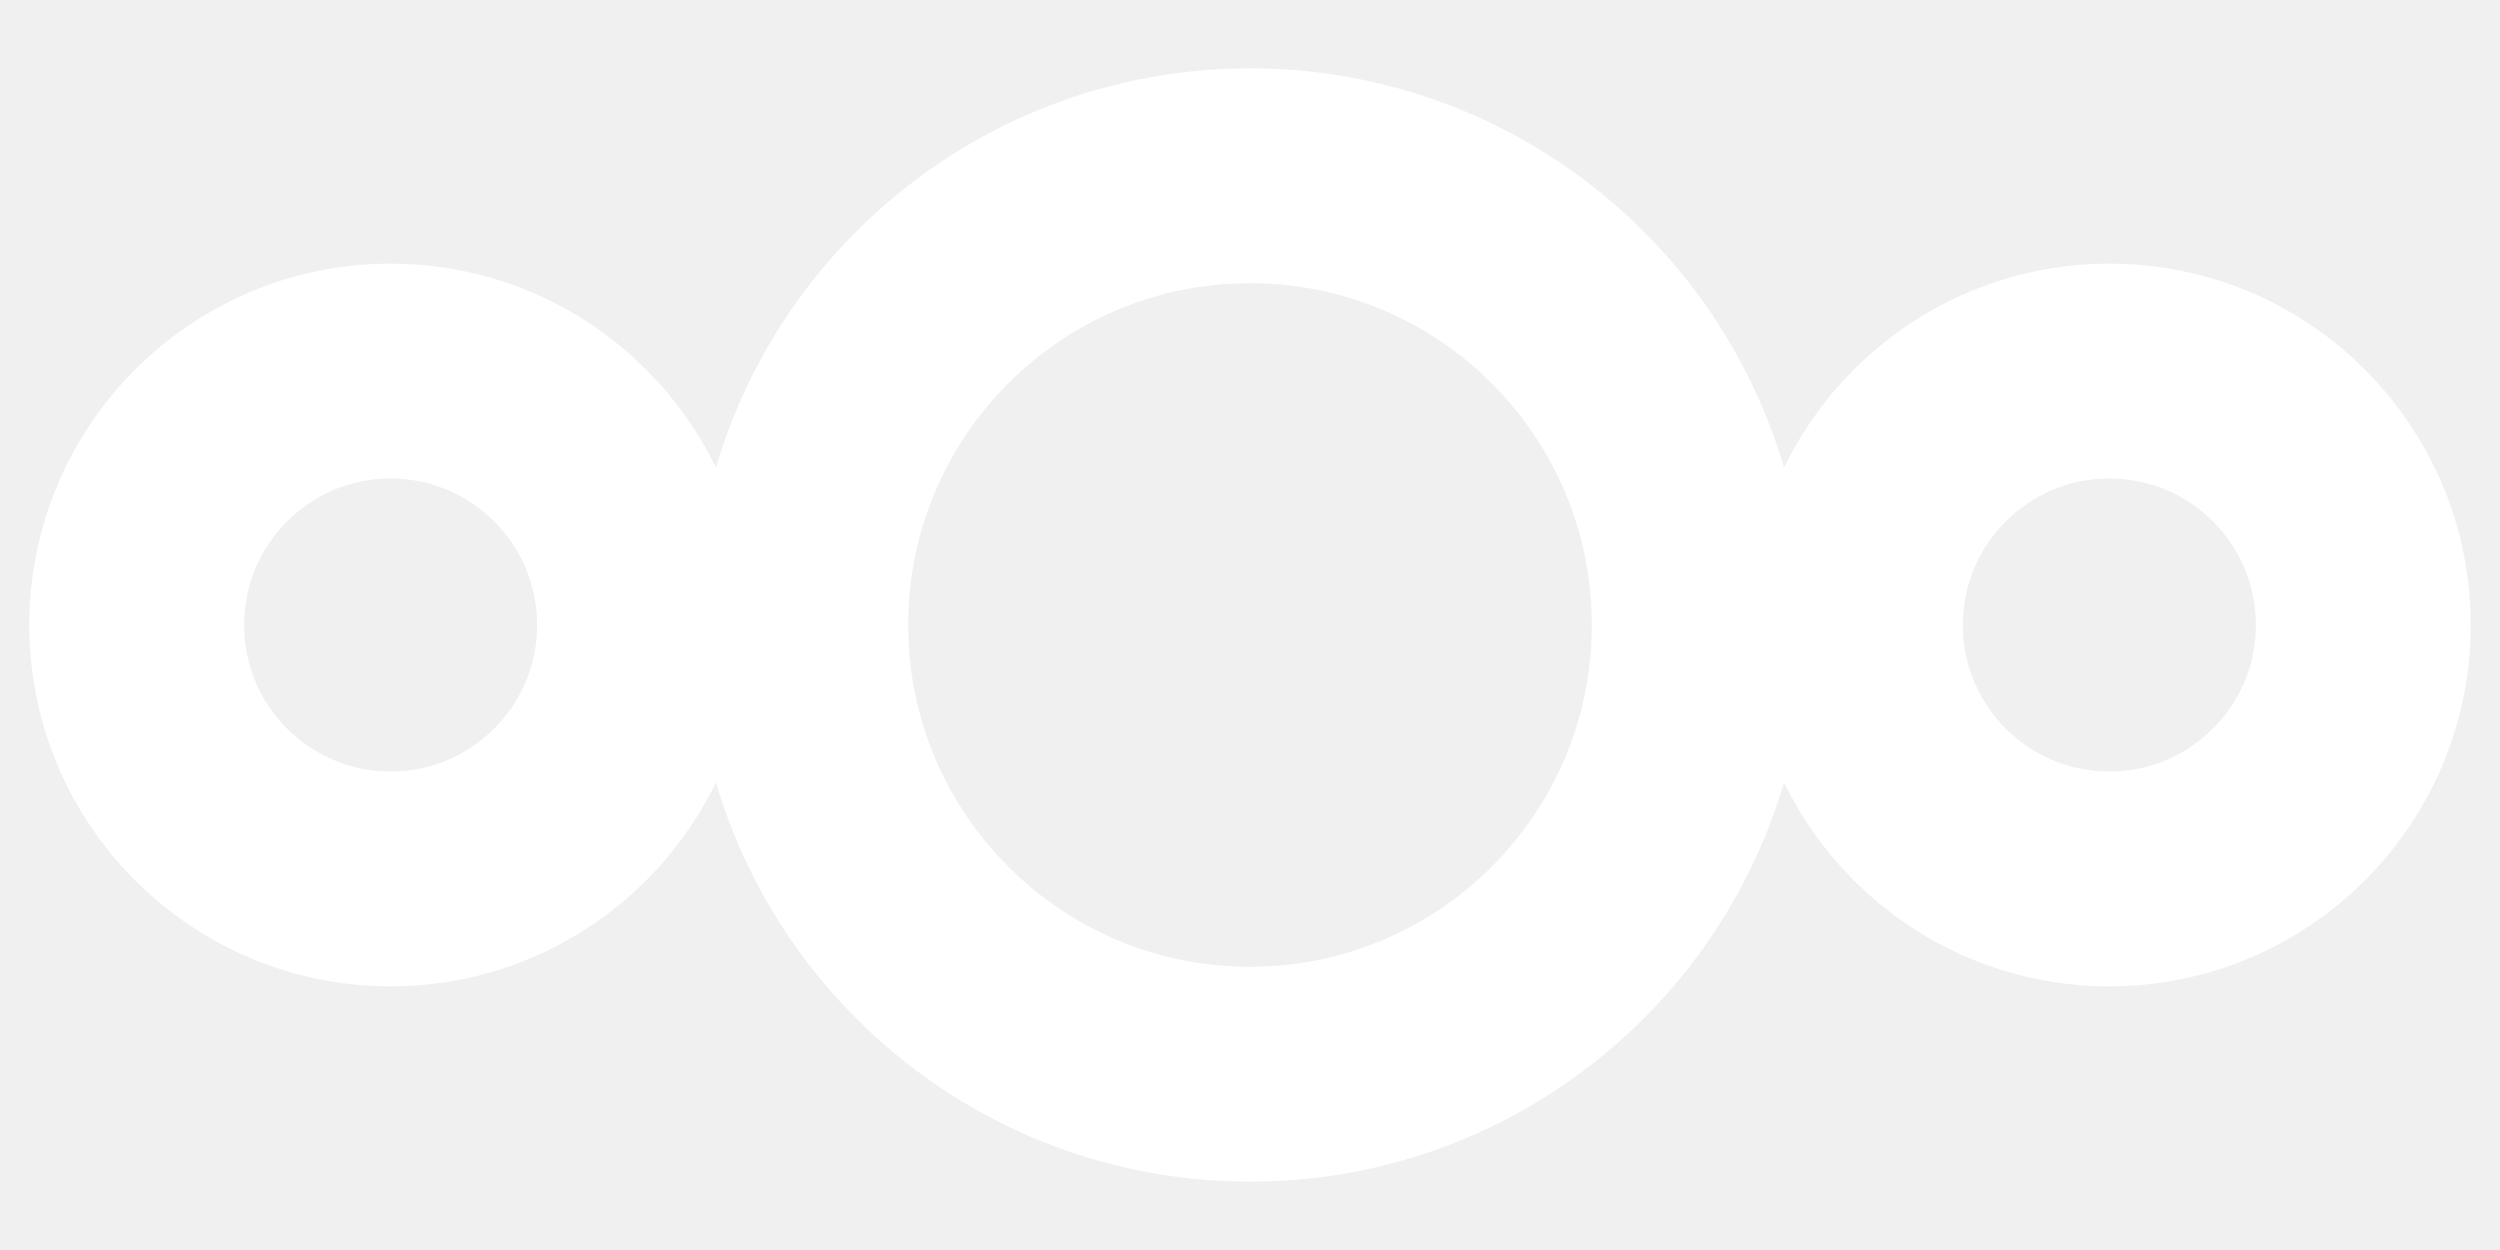
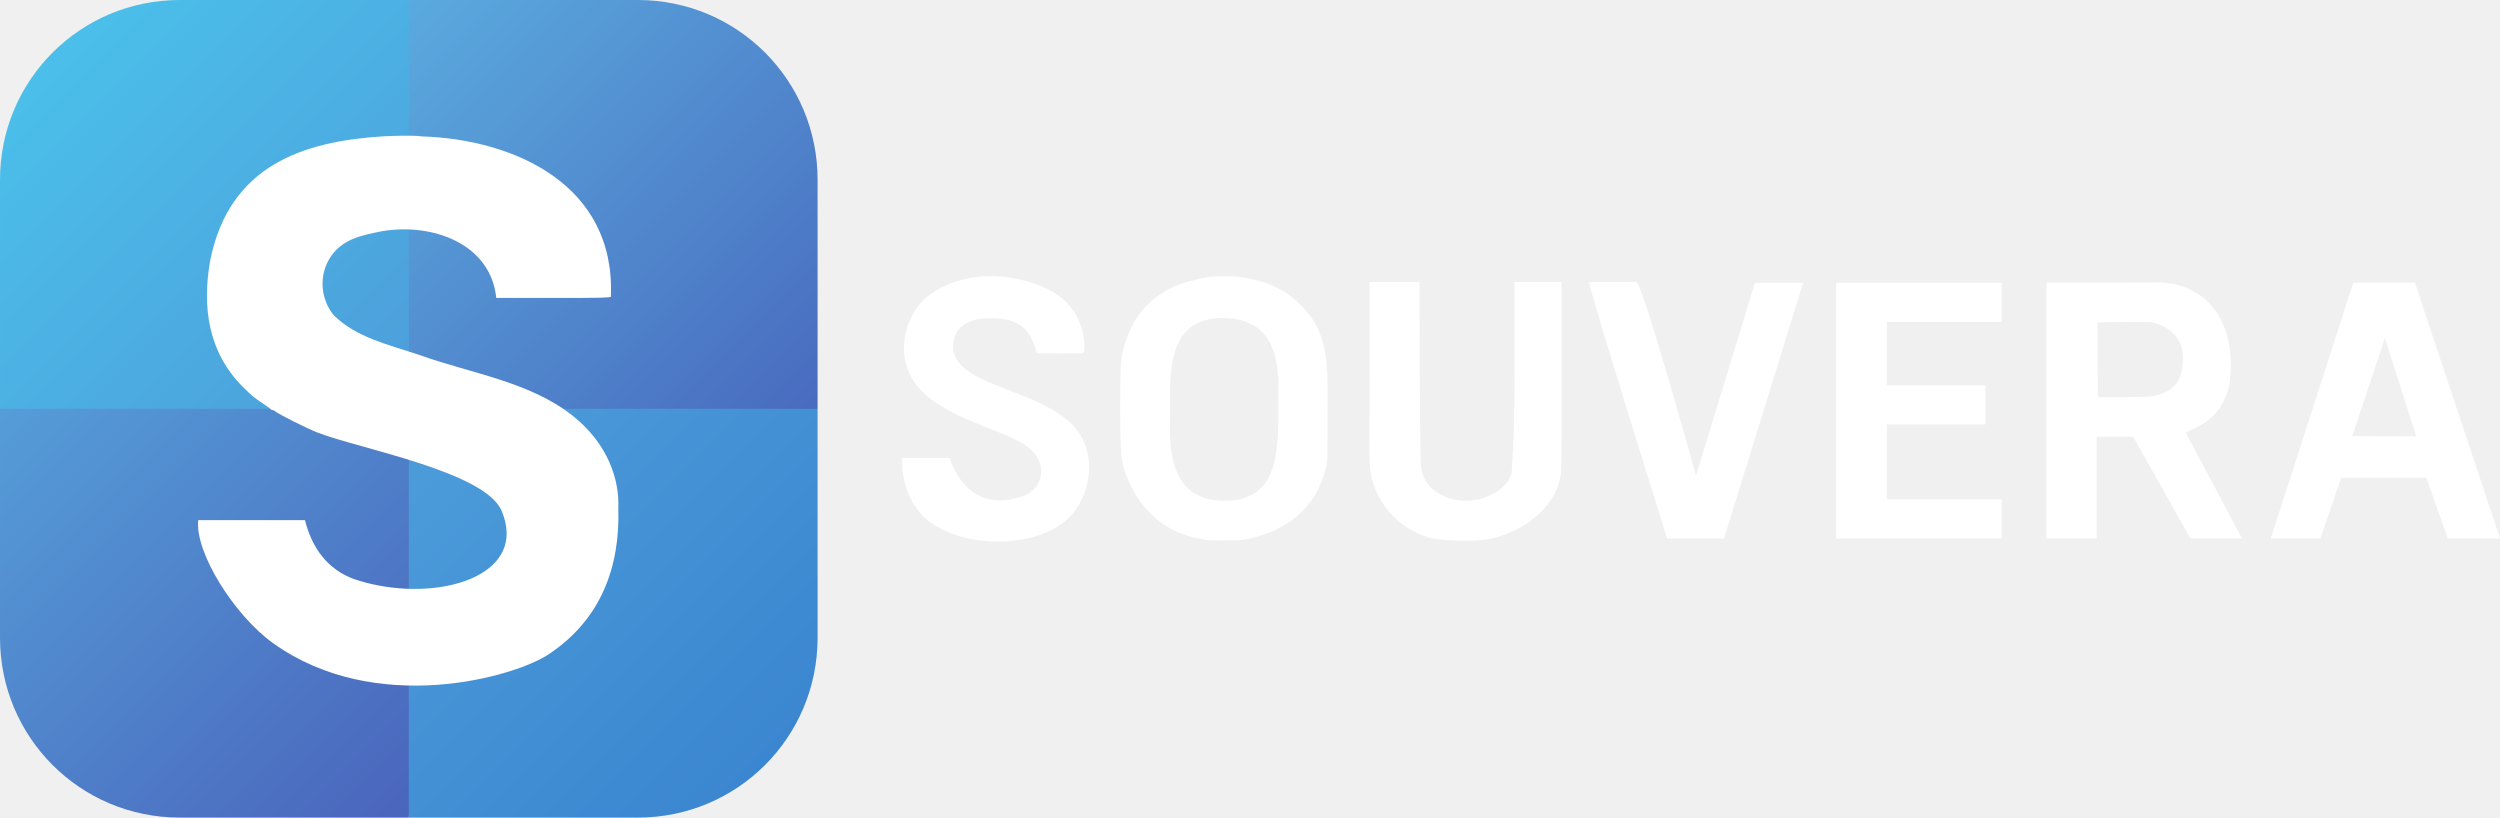
- <svg xmlns="http://www.w3.org/2000/svg" width="256" height="128" version="1.1" viewBox="0 0 256 128">
-   <g fill="none" stroke-width="22">
-     <circle cx="40" cy="64" r="26" stroke="#fff" fill="none" />
-     <circle cx="216" cy="64" r="26" stroke="#fff" fill="none" />
-     <circle cx="128" cy="64" r="46" stroke="#fff" fill="none" />
+ <svg xmlns="http://www.w3.org/2000/svg" xmlns:xlink="http://www.w3.org/1999/xlink" width="297" height="97.13" viewBox="0 0 297 97.13" version="1.1" id="svg1" xml:space="preserve">
+   <defs id="defs1">
+     <linearGradient id="linearGradient13">
+       <stop style="stop-color:#4d9dda;stop-opacity:1;" offset="0" id="stop13" />
+       <stop style="stop-color:#3b86d0;stop-opacity:1;" offset="1" id="stop14" />
+     </linearGradient>
+     <linearGradient id="linearGradient11">
+       <stop style="stop-color:#559dd8;stop-opacity:1;" offset="0" id="stop11" />
+       <stop style="stop-color:#4a65bc;stop-opacity:1;" offset="1" id="stop12" />
+     </linearGradient>
+     <linearGradient id="linearGradient9">
+       <stop style="stop-color:#5aaade;stop-opacity:1;" offset="0" id="stop9" />
+       <stop style="stop-color:#496bbf;stop-opacity:1;" offset="1" id="stop10" />
+     </linearGradient>
+     <linearGradient id="linearGradient7">
+       <stop style="stop-color:#4bbfea;stop-opacity:1;" offset="0" id="stop7" />
+       <stop style="stop-color:#4d9dda;stop-opacity:1;" offset="1" id="stop8" />
+     </linearGradient>
+     <linearGradient xlink:href="#linearGradient7" id="linearGradient8" x1="40.389" y1="66.055" x2="73.067" y2="98.734" gradientUnits="userSpaceOnUse" />
+     <linearGradient xlink:href="#linearGradient9" id="linearGradient10" x1="73.067" y1="61.233" x2="110.567" y2="98.734" gradientUnits="userSpaceOnUse" />
+     <linearGradient xlink:href="#linearGradient11" id="linearGradient12" x1="35.567" y1="98.734" x2="73.067" y2="136.234" gradientUnits="userSpaceOnUse" />
+     <linearGradient xlink:href="#linearGradient13" id="linearGradient14" x1="73.067" y1="98.734" x2="105.745" y2="131.411" gradientUnits="userSpaceOnUse" />
+   </defs>
+   <g id="layer1" transform="translate(-3.360657e-7,-39.10308)">
+     <g id="g15" transform="matrix(1.295072,0,0,1.295072,-46.06158,-40.19866)">
+       <path id="rect1" style="fill:url(#linearGradient8);stroke-width:1.427;stroke-linecap:square;stroke-miterlimit:1;paint-order:fill markers stroke" d="m 52.067,61.233 c -9.141,0 -16.5,7.359 -16.5,16.5 v 21 c 12.347,4.125 24.808,5.184 37.5,0 5.533,-12.846 5.529,-25.346 0,-37.5 z" />
+       <path id="rect7" style="fill:url(#linearGradient10);stroke-width:1.427;stroke-linecap:square;stroke-miterlimit:1;paint-order:fill markers stroke" d="m 73.067,61.233 v 37.5 c 12.003,3.811 24.46,4.137 37.5,0 V 77.733 c 0,-9.141 -7.359,-16.5 -16.5,-16.5 z" />
+       <path id="rect5" style="fill:url(#linearGradient14);stroke-width:1.427;stroke-linecap:square;stroke-miterlimit:1;paint-order:fill markers stroke" d="m 73.067,98.734 c -6.293,12.5 -2.729,25 0,37.5 H 94.067 c 9.141,0 16.5,-7.359 16.5,-16.5 V 98.734 Z" />
+       <path id="rect6" style="fill:url(#linearGradient12);stroke-width:1.427;stroke-linecap:square;stroke-miterlimit:1;paint-order:fill markers stroke" d="m 35.567,98.734 v 21 c 0,9.141 7.359,16.5 16.5,16.5 H 73.067 V 98.734 Z" />
+     </g>
+     <path style="fill:#ffffff;stroke-width:0.647;stroke-linecap:square;stroke-miterlimit:1;paint-order:fill markers stroke" d="m 32.472,115.533 c -4.649,-3.322 -9.343,-10.826 -8.922,-14.638 h 12.679 c 0.818,3.231 2.598,5.824 5.858,7.014 0.951,0.314 1.818,0.542 2.82,0.737 8.418,1.642 17.726,-1.557 14.697,-8.832 -1.957,-4.701 -16.902,-7.379 -21.896,-9.328 -1.168,-0.446 -4.701,-2.22 -5.018,-2.52 -0.087,-0.082 -0.231,-0.15 -0.32,-0.15 -0.089,0 -0.179,-0.041 -0.201,-0.09 -0.022,-0.05 -0.445,-0.36 -0.94,-0.69 C 30.161,86.326 29.877,86.089 28.837,85.05 24.747,80.959 23.978,75.593 24.98,70.001 27.287,58.666 36.126,55.906 45.423,55.305 c 0.762,-0.049 3.755,-0.157 4.694,0.002 10.976,0.35 23.03,5.739 22.454,19.038 -0.006,0.134 -1.391,0.156 -6.838,0.156 h -6.778 c -0.641,-6.42 -7.561,-8.968 -13.609,-7.924 -2.463,0.499 -4.847,0.935 -6.268,3.358 -1.214,2.131 -0.93,4.751 0.539,6.584 2.649,2.686 6.747,3.592 10.21,4.754 6.049,2.179 12.986,3.137 18.117,7.146 4.341,3.401 5.662,7.763 5.514,11.083 0.205,6.917 -2.018,13.165 -8.276,17.333 -4.061,2.705 -20.525,7.404 -32.709,-1.302 z" id="path10" />
+     <path style="fill:#ffffff;fill-opacity:1;stroke-width:0.453;stroke-linecap:square;stroke-miterlimit:1;paint-order:fill markers stroke" d="m 110.242,100.946 c -2.943,-2.339 -3.22,-6.564 -3.024,-7.428 l 2.909,-0.013 h 2.679 c 1.438,4.124 4.435,6.054 8.814,4.509 1.987,-0.701 3.246,-3.613 0.5,-5.793 -2.896,-2.299 -11.584,-3.548 -14.042,-8.663 -1.583,-3.293 -0.215,-7.197 1.87,-9.031 2.49,-2.146 6.249,-2.944 9.486,-2.508 4.625,0.593 9.149,2.628 9.402,8.141 0,0.631 -0.023,0.74 -0.194,0.923 l -5.46,-0.024 c -0.754,-2.878 -2.149,-4.13 -5.217,-4.133 -2.275,-0.118 -4.715,0.614 -4.743,3.316 0,4.412 8.623,4.826 13.389,8.607 4.242,3.365 2.971,9.07 0.515,11.617 -3.772,3.911 -12.661,3.836 -16.884,0.48 z" id="path11" />
+     <path style="fill:#ffffff;fill-opacity:1;stroke-width:0.453;stroke-linecap:square;stroke-miterlimit:1;paint-order:fill markers stroke" d="m 143.4,103.27 c -0.115,-0.018 -0.455,-0.087 -0.755,-0.153 -4.828,-0.755 -8.05,-4.351 -9.27,-8.875 -0.19,-1.348 -0.3,-2.194 -0.299,-6.607 0.001,-4.461 0.073,-6.098 0.296,-6.731 0.704,-2.851 2.061,-5.384 4.752,-7.004 0.086,-0.027 0.155,-0.081 0.155,-0.121 1.503,-0.999 3.304,-1.322 5.042,-1.728 0.637,-0.163 3.552,-0.166 4.195,-0.004 2.745,0.394 4.962,1.284 6.963,3.251 3.572,3.4 3.231,7.772 3.233,12.499 0,5.609 -0.014,6.293 -0.139,6.632 -1.143,5.246 -5.093,8.006 -9.935,8.816 -0.415,0.069 -3.834,0.09 -4.239,0.026 z m 8.453,-16.229 c 0.194,-4.739 -0.175,-9.771 -6.019,-10.142 -7.13,-0.341 -6.851,6.044 -6.83,11.149 -0.105,4.322 -0.06,9.817 5.403,10.493 7.576,0.689 7.497,-5.643 7.446,-11.5 z" id="path12" />
+     <path style="fill:#ffffff;fill-opacity:1;stroke-width:0.453;stroke-linecap:square;stroke-miterlimit:1;paint-order:fill markers stroke" d="m 170.011,103.029 c -4.814,-1.29 -7.383,-5.619 -7.303,-9.357 -0.049,-0.178 4.2e-4,-4.28 3e-5,-10.438 l -3e-5,-10.632 h 5.933 c 0,0 0.001,7.639 0.027,11.249 0.039,10.099 0.145,10.76 0.189,10.994 0.424,2.246 2.491,3.543 4.806,3.73 2.782,0.269 5.968,-1.674 5.947,-3.686 -0.008,-0.792 0.307,-2.083 0.307,-11.981 l 5e-5,-10.306 h 5.586 c 0.012,3.777 0.029,7.584 0.021,11.37 -0.021,9.31 -0.038,10.966 -0.057,11.172 -0.328,3.546 -3.538,6.681 -7.901,7.85 -2.483,0.665 -6.793,0.24 -7.555,0.036 z" id="path13" />
+     <path style="fill:#ffffff;fill-opacity:1;stroke-width:0.453;stroke-linecap:square;stroke-miterlimit:1;paint-order:fill markers stroke" d="m 188.792,72.603 h 5.604 c 0.706,0 7.092,23.001 7.092,23.001 l 7.004,-22.908 5.721,-5e-6 -9.399,30.379 c 0,0 -4.504,-1e-5 -6.757,-1e-5 0,0 -9.48,-30.212 -9.265,-30.472 z" id="path14" />
+     <path id="rect19" style="fill:#ffffff;fill-opacity:1;stroke-width:1.848;stroke-linecap:square;stroke-miterlimit:1;paint-order:fill markers stroke" d="m 218.13,72.696 v 3.317 1.324 7.544 4.641 11.232 2.32 h 19.667 v -4.641 h -13.641 v -8.911 h 11.71 v -4.641 h -11.71 v -7.544 h 13.641 v -4.641 z" />
+     <path style="fill:#ffffff;fill-opacity:1;stroke-width:0.453;stroke-linecap:square;stroke-miterlimit:1;paint-order:fill markers stroke" d="m 243.126,103.074 1e-5,-30.379 h 7.132 c 5.576,0 6.861,-0.072 7.156,0.024 6.279,0.792 8.236,6.531 7.444,12.059 -0.626,2.795 -2.148,4.516 -5.215,5.687 0,0 4.475,8.413 6.711,12.609 h -6.129 l -6.802,-12.087 h -4.338 v 12.087 z m 12.298,-16.872 c 2.144,-0.264 3.789,-1.332 3.885,-3.947 0.266,-2.599 -1.127,-4.148 -3.489,-4.836 -0.485,-0.158 -6.633,-0.016 -6.633,-0.016 l 0.038,8.875 2.875,0.001 c 1.505,-0.003 3.001,-0.038 3.324,-0.078 z" id="path16" />
+     <path style="fill:#ffffff;fill-opacity:1;stroke-width:0.453;stroke-linecap:square;stroke-miterlimit:1;paint-order:fill markers stroke" d="m 279.57,72.695 h 7.324 l 10.106,30.379 h -6.207 l -2.534,-7.219 h -10.128 l -2.474,7.219 h -5.888 z m 3.758,6.551 -3.875,11.661 7.599,0.037 z" id="path17" />
  </g>
</svg>
